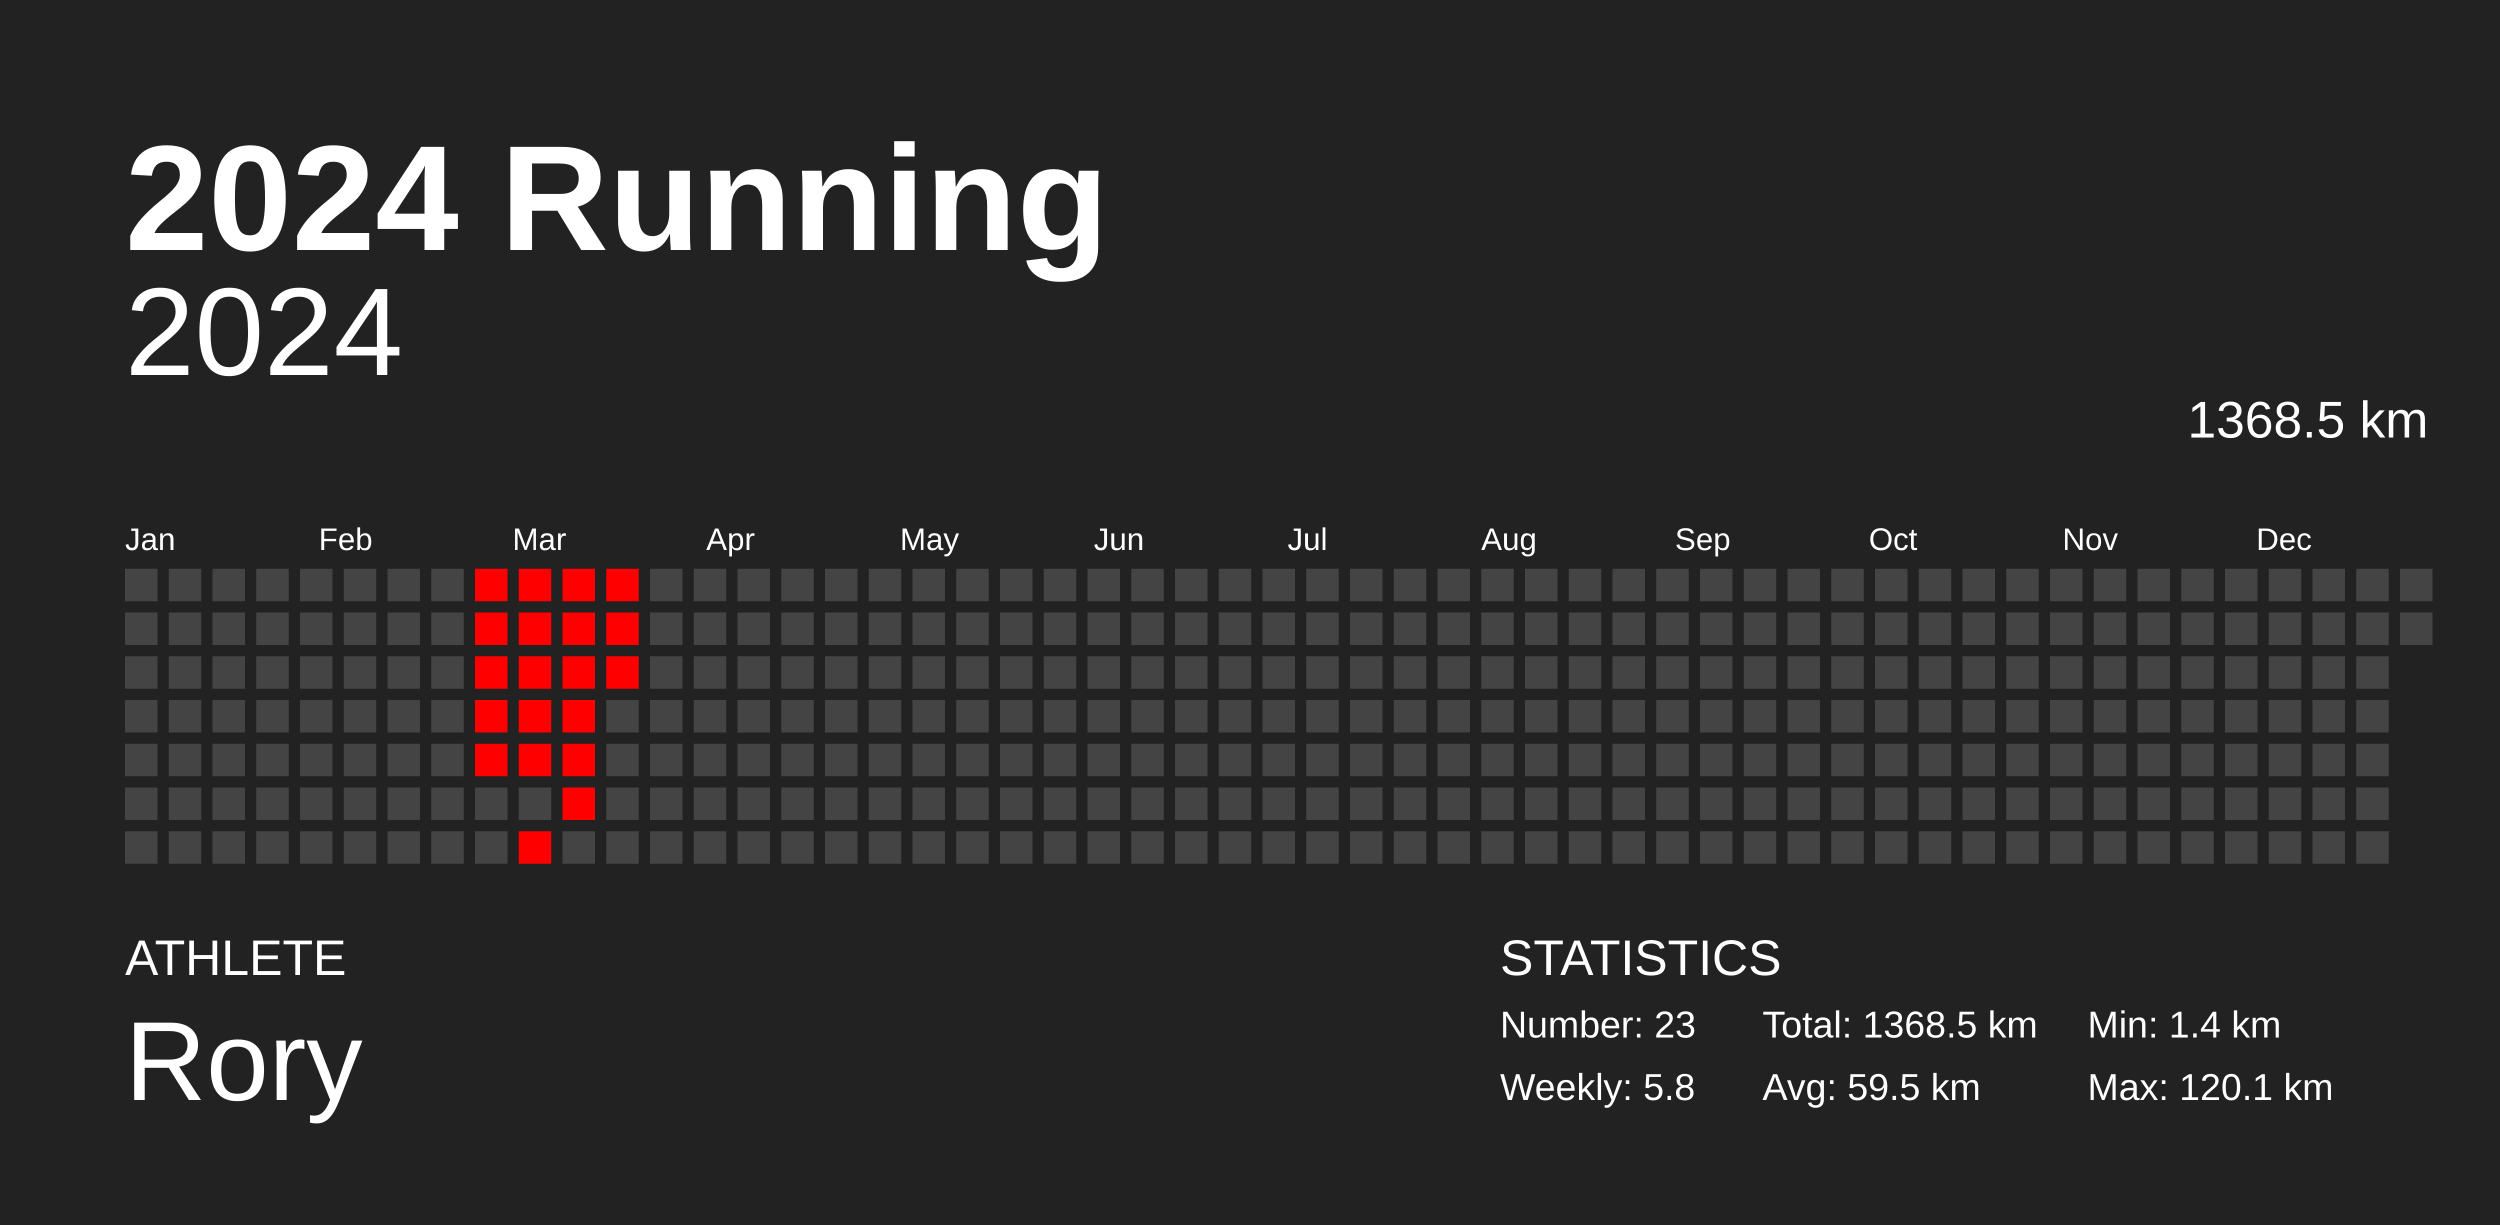
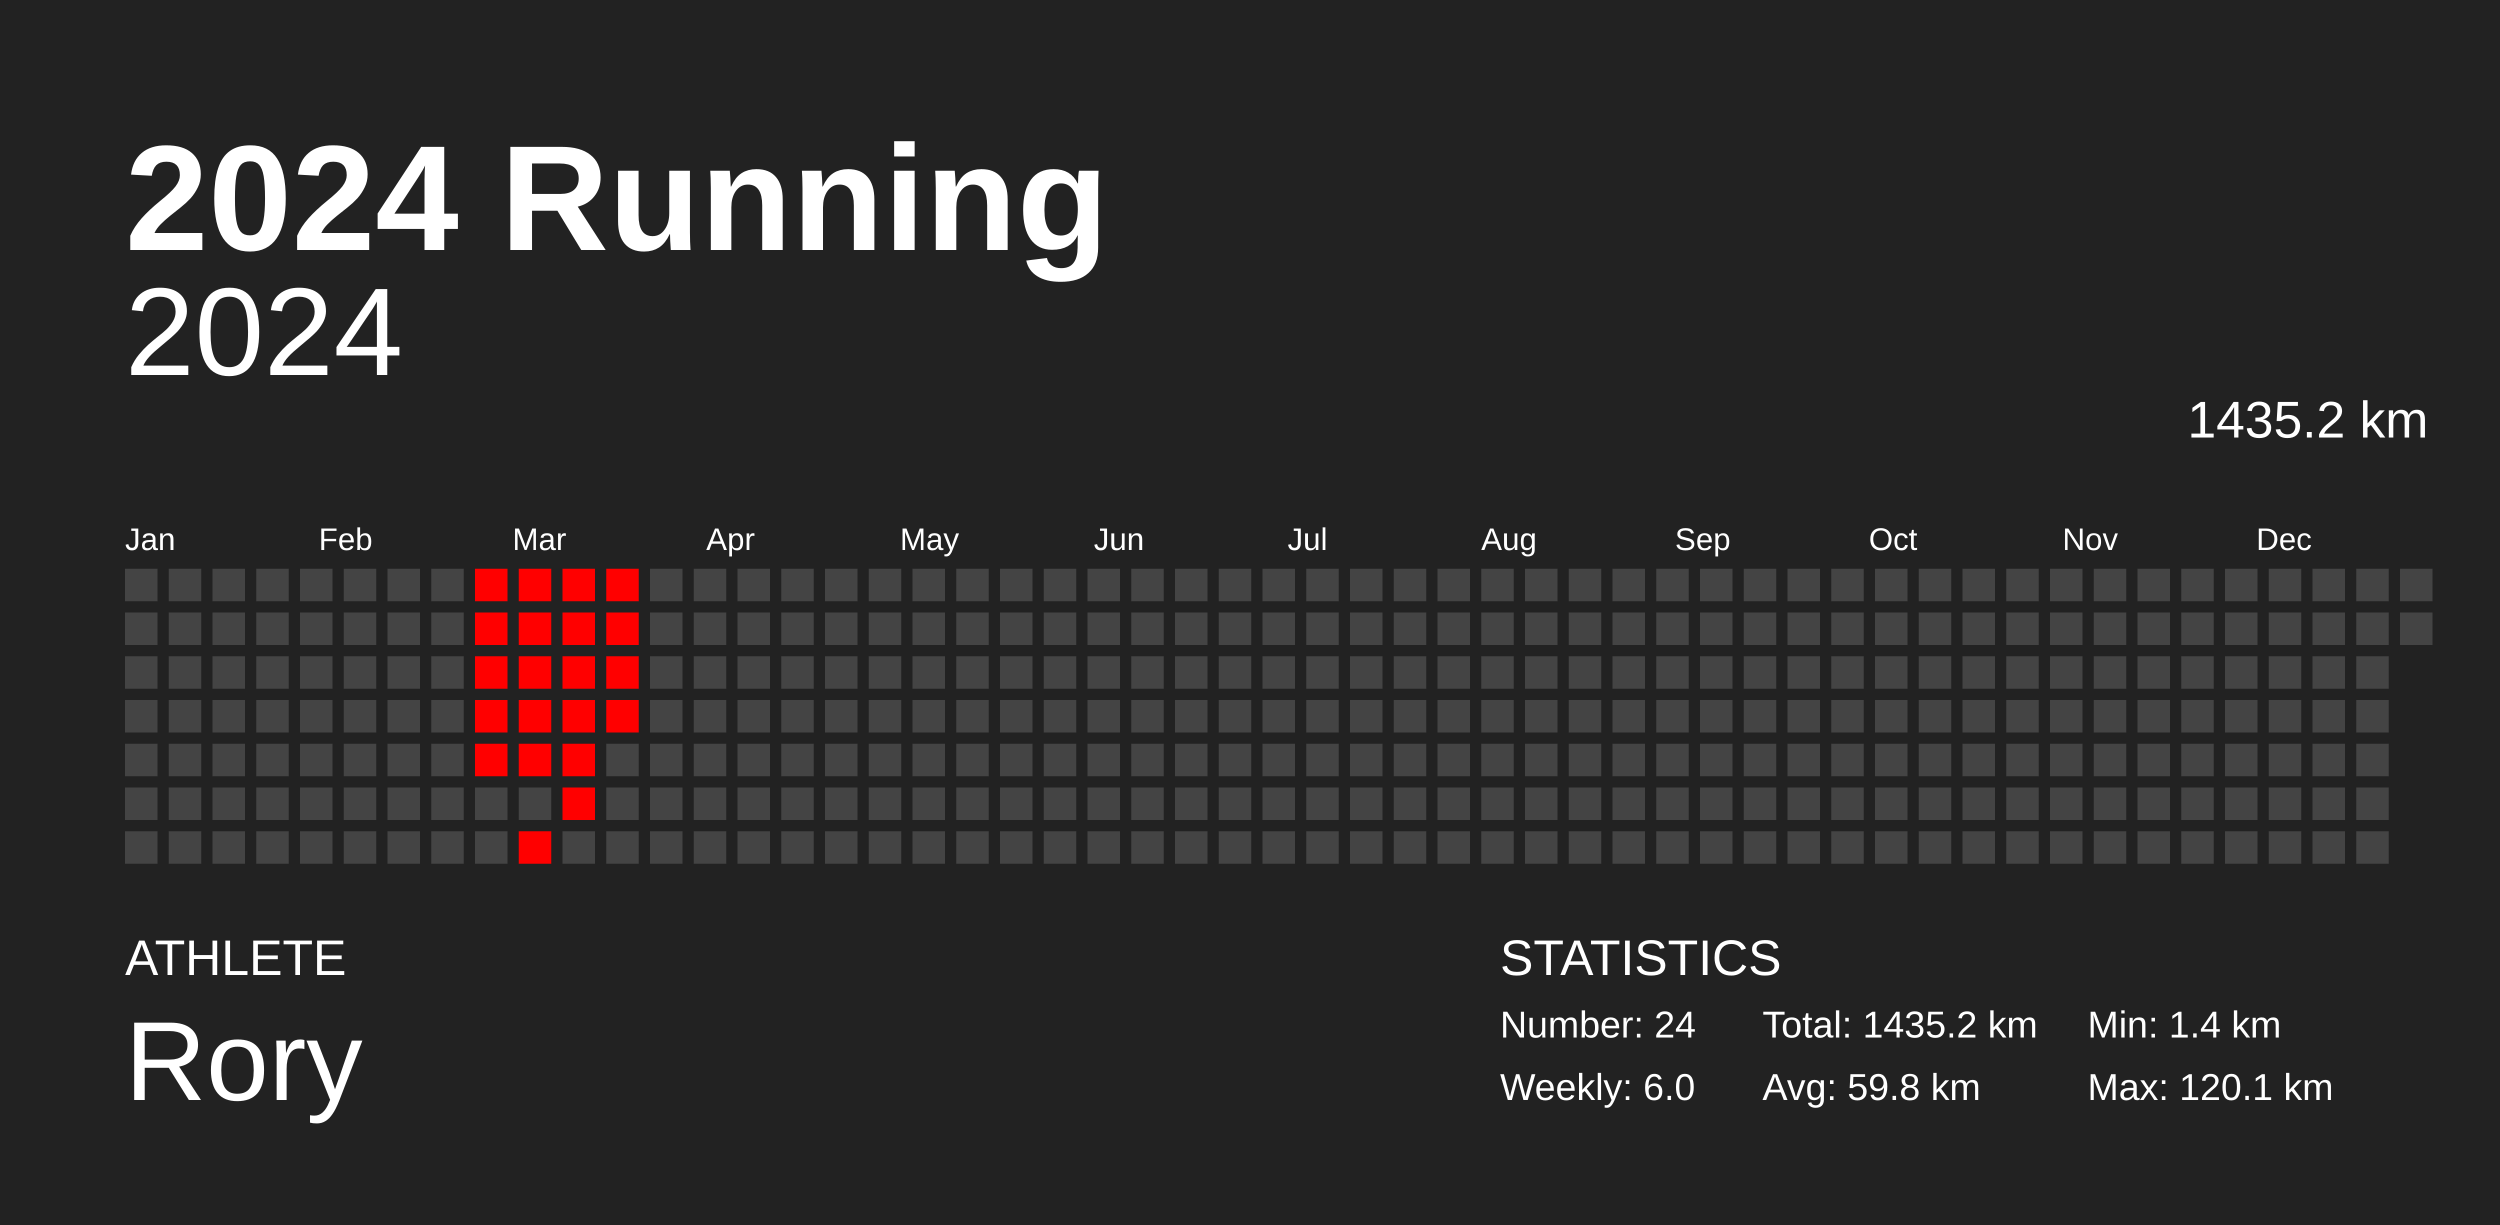
<svg xmlns="http://www.w3.org/2000/svg" baseProfile="full" height="98mm" version="1.1" viewBox="0,0,200,98" width="200mm">
  <defs />
  <rect fill="#222222" height="98" width="200" x="0" y="0" />
  <text fill="#FFFFFF" style="font-size:12px; font-family:Arial; font-weight:bold;" x="10" y="20">2024 Running</text>
  <text fill="#FFFFFF" style="font-size:4px; font-family:Arial" x="10" y="78">ATHLETE</text>
  <text fill="#FFFFFF" style="font-size:9px; font-family:Arial" x="10" y="88">Rory</text>
  <text fill="#FFFFFF" style="font-size:4px; font-family:Arial" x="120" y="78">STATISTICS</text>
-   <text fill="#FFFFFF" style="font-size:3px; font-family:Arial" x="120" y="83">Number: 23</text>
-   <text fill="#FFFFFF" style="font-size:3px; font-family:Arial" x="120" y="88">Weekly: 5.8</text>
-   <text fill="#FFFFFF" style="font-size:3px; font-family:Arial" x="141" y="83">Total: 1368.5 km</text>
-   <text fill="#FFFFFF" style="font-size:3px; font-family:Arial" x="141" y="88">Avg: 59.5 km</text>
+   <text fill="#FFFFFF" style="font-size:3px; font-family:Arial" x="120" y="83">Number: 24</text>
+   <text fill="#FFFFFF" style="font-size:3px; font-family:Arial" x="120" y="88">Weekly: 6.0</text>
+   <text fill="#FFFFFF" style="font-size:3px; font-family:Arial" x="141" y="83">Total: 1435.2 km</text>
+   <text fill="#FFFFFF" style="font-size:3px; font-family:Arial" x="141" y="88">Avg: 59.8 km</text>
  <text fill="#FFFFFF" style="font-size:3px; font-family:Arial" x="167" y="83">Min: 1.4 km</text>
  <text fill="#FFFFFF" style="font-size:3px; font-family:Arial" x="167" y="88">Max: 120.1 km</text>
  <text alignment-baseline="hanging" fill="#FFFFFF" style="font-size:10.0px; font-family:Arial;" x="10" y="30">2024</text>
-   <text alignment-baseline="hanging" fill="#FFFFFF" style="font-size:4.125px; font-family:Arial;" x="175" y="35">1368.5 km</text>
+   <text alignment-baseline="hanging" fill="#FFFFFF" style="font-size:4.125px; font-family:Arial;" x="175" y="35">1435.2 km</text>
  <text fill="#FFFFFF" style="font-size:2.5px; font-family:Arial" x="10.0" y="44">Jan</text>
  <text fill="#FFFFFF" style="font-size:2.5px; font-family:Arial" x="25.5" y="44">Feb</text>
  <text fill="#FFFFFF" style="font-size:2.5px; font-family:Arial" x="41.0" y="44">Mar</text>
  <text fill="#FFFFFF" style="font-size:2.5px; font-family:Arial" x="56.5" y="44">Apr</text>
  <text fill="#FFFFFF" style="font-size:2.5px; font-family:Arial" x="72.0" y="44">May</text>
  <text fill="#FFFFFF" style="font-size:2.5px; font-family:Arial" x="87.5" y="44">Jun</text>
  <text fill="#FFFFFF" style="font-size:2.5px; font-family:Arial" x="103.0" y="44">Jul</text>
  <text fill="#FFFFFF" style="font-size:2.5px; font-family:Arial" x="118.5" y="44">Aug</text>
  <text fill="#FFFFFF" style="font-size:2.5px; font-family:Arial" x="134.0" y="44">Sep</text>
  <text fill="#FFFFFF" style="font-size:2.5px; font-family:Arial" x="149.5" y="44">Oct</text>
  <text fill="#FFFFFF" style="font-size:2.5px; font-family:Arial" x="165.0" y="44">Nov</text>
  <text fill="#FFFFFF" style="font-size:2.5px; font-family:Arial" x="180.5" y="44">Dec</text>
  <rect fill="#444444" height="2.6" width="2.6" x="10.0" y="45.5" />
  <rect fill="#444444" height="2.6" width="2.6" x="10.0" y="49.0" />
  <rect fill="#444444" height="2.6" width="2.6" x="10.0" y="52.5" />
  <rect fill="#444444" height="2.6" width="2.6" x="10.0" y="56.0" />
  <rect fill="#444444" height="2.6" width="2.6" x="10.0" y="59.5" />
  <rect fill="#444444" height="2.6" width="2.6" x="10.0" y="63.0" />
  <rect fill="#444444" height="2.6" width="2.6" x="10.0" y="66.5" />
  <rect fill="#444444" height="2.6" width="2.6" x="13.5" y="45.5" />
  <rect fill="#444444" height="2.6" width="2.6" x="13.5" y="49.0" />
  <rect fill="#444444" height="2.6" width="2.6" x="13.5" y="52.5" />
  <rect fill="#444444" height="2.6" width="2.6" x="13.5" y="56.0" />
  <rect fill="#444444" height="2.6" width="2.6" x="13.5" y="59.5" />
  <rect fill="#444444" height="2.6" width="2.6" x="13.5" y="63.0" />
  <rect fill="#444444" height="2.6" width="2.6" x="13.5" y="66.5" />
  <rect fill="#444444" height="2.6" width="2.6" x="17.0" y="45.5" />
  <rect fill="#444444" height="2.6" width="2.6" x="17.0" y="49.0" />
  <rect fill="#444444" height="2.6" width="2.6" x="17.0" y="52.5" />
  <rect fill="#444444" height="2.6" width="2.6" x="17.0" y="56.0" />
  <rect fill="#444444" height="2.6" width="2.6" x="17.0" y="59.5" />
  <rect fill="#444444" height="2.6" width="2.6" x="17.0" y="63.0" />
  <rect fill="#444444" height="2.6" width="2.6" x="17.0" y="66.5" />
  <rect fill="#444444" height="2.6" width="2.6" x="20.5" y="45.5" />
  <rect fill="#444444" height="2.6" width="2.6" x="20.5" y="49.0" />
  <rect fill="#444444" height="2.6" width="2.6" x="20.5" y="52.5" />
  <rect fill="#444444" height="2.6" width="2.6" x="20.5" y="56.0" />
  <rect fill="#444444" height="2.6" width="2.6" x="20.5" y="59.5" />
  <rect fill="#444444" height="2.6" width="2.6" x="20.5" y="63.0" />
  <rect fill="#444444" height="2.6" width="2.6" x="20.5" y="66.5" />
  <rect fill="#444444" height="2.6" width="2.6" x="24.0" y="45.5" />
  <rect fill="#444444" height="2.6" width="2.6" x="24.0" y="49.0" />
  <rect fill="#444444" height="2.6" width="2.6" x="24.0" y="52.5" />
  <rect fill="#444444" height="2.6" width="2.6" x="24.0" y="56.0" />
  <rect fill="#444444" height="2.6" width="2.6" x="24.0" y="59.5" />
  <rect fill="#444444" height="2.6" width="2.6" x="24.0" y="63.0" />
  <rect fill="#444444" height="2.6" width="2.6" x="24.0" y="66.5" />
  <rect fill="#444444" height="2.6" width="2.6" x="27.5" y="45.5" />
  <rect fill="#444444" height="2.6" width="2.6" x="27.5" y="49.0" />
  <rect fill="#444444" height="2.6" width="2.6" x="27.5" y="52.5" />
  <rect fill="#444444" height="2.6" width="2.6" x="27.5" y="56.0" />
  <rect fill="#444444" height="2.6" width="2.6" x="27.5" y="59.5" />
  <rect fill="#444444" height="2.6" width="2.6" x="27.5" y="63.0" />
  <rect fill="#444444" height="2.6" width="2.6" x="27.5" y="66.5" />
  <rect fill="#444444" height="2.6" width="2.6" x="31.0" y="45.5" />
  <rect fill="#444444" height="2.6" width="2.6" x="31.0" y="49.0" />
  <rect fill="#444444" height="2.6" width="2.6" x="31.0" y="52.5" />
  <rect fill="#444444" height="2.6" width="2.6" x="31.0" y="56.0" />
  <rect fill="#444444" height="2.6" width="2.6" x="31.0" y="59.5" />
  <rect fill="#444444" height="2.6" width="2.6" x="31.0" y="63.0" />
  <rect fill="#444444" height="2.6" width="2.6" x="31.0" y="66.5" />
  <rect fill="#444444" height="2.6" width="2.6" x="34.5" y="45.5" />
  <rect fill="#444444" height="2.6" width="2.6" x="34.5" y="49.0" />
  <rect fill="#444444" height="2.6" width="2.6" x="34.5" y="52.5" />
  <rect fill="#444444" height="2.6" width="2.6" x="34.5" y="56.0" />
  <rect fill="#444444" height="2.6" width="2.6" x="34.5" y="59.5" />
  <rect fill="#444444" height="2.6" width="2.6" x="34.5" y="63.0" />
  <rect fill="#444444" height="2.6" width="2.6" x="34.5" y="66.5" />
  <rect fill="red" height="2.6" width="2.6" x="38.0" y="45.5" />
  <rect fill="red" height="2.6" width="2.6" x="38.0" y="49.0" />
  <rect fill="red" height="2.6" width="2.6" x="38.0" y="52.5" />
  <rect fill="red" height="2.6" width="2.6" x="38.0" y="56.0" />
  <rect fill="red" height="2.6" width="2.6" x="38.0" y="59.5" />
  <rect fill="#444444" height="2.6" width="2.6" x="38.0" y="63.0" />
  <rect fill="#444444" height="2.6" width="2.6" x="38.0" y="66.5" />
  <rect fill="red" height="2.6" width="2.6" x="41.5" y="45.5" />
  <rect fill="red" height="2.6" width="2.6" x="41.5" y="49.0" />
  <rect fill="red" height="2.6" width="2.6" x="41.5" y="52.5" />
  <rect fill="red" height="2.6" width="2.6" x="41.5" y="56.0" />
  <rect fill="red" height="2.6" width="2.6" x="41.5" y="59.5" />
  <rect fill="#444444" height="2.6" width="2.6" x="41.5" y="63.0" />
  <rect fill="red" height="2.6" width="2.6" x="41.5" y="66.5" />
  <rect fill="red" height="2.6" width="2.6" x="45.0" y="45.5" />
  <rect fill="red" height="2.6" width="2.6" x="45.0" y="49.0" />
  <rect fill="red" height="2.6" width="2.6" x="45.0" y="52.5" />
  <rect fill="red" height="2.6" width="2.6" x="45.0" y="56.0" />
  <rect fill="red" height="2.6" width="2.6" x="45.0" y="59.5" />
  <rect fill="red" height="2.6" width="2.6" x="45.0" y="63.0" />
  <rect fill="#444444" height="2.6" width="2.6" x="45.0" y="66.5" />
  <rect fill="red" height="2.6" width="2.6" x="48.5" y="45.5" />
  <rect fill="red" height="2.6" width="2.6" x="48.5" y="49.0" />
  <rect fill="red" height="2.6" width="2.6" x="48.5" y="52.5" />
-   <rect fill="#444444" height="2.6" width="2.6" x="48.5" y="56.0" />
+   <rect fill="red" height="2.6" width="2.6" x="48.5" y="56.0" />
  <rect fill="#444444" height="2.6" width="2.6" x="48.5" y="59.5" />
  <rect fill="#444444" height="2.6" width="2.6" x="48.5" y="63.0" />
  <rect fill="#444444" height="2.6" width="2.6" x="48.5" y="66.5" />
  <rect fill="#444444" height="2.6" width="2.6" x="52.0" y="45.5" />
  <rect fill="#444444" height="2.6" width="2.6" x="52.0" y="49.0" />
  <rect fill="#444444" height="2.6" width="2.6" x="52.0" y="52.5" />
  <rect fill="#444444" height="2.6" width="2.6" x="52.0" y="56.0" />
  <rect fill="#444444" height="2.6" width="2.6" x="52.0" y="59.5" />
  <rect fill="#444444" height="2.6" width="2.6" x="52.0" y="63.0" />
  <rect fill="#444444" height="2.6" width="2.6" x="52.0" y="66.5" />
  <rect fill="#444444" height="2.6" width="2.6" x="55.5" y="45.5" />
  <rect fill="#444444" height="2.6" width="2.6" x="55.5" y="49.0" />
  <rect fill="#444444" height="2.6" width="2.6" x="55.5" y="52.5" />
  <rect fill="#444444" height="2.6" width="2.6" x="55.5" y="56.0" />
  <rect fill="#444444" height="2.6" width="2.6" x="55.5" y="59.5" />
  <rect fill="#444444" height="2.6" width="2.6" x="55.5" y="63.0" />
  <rect fill="#444444" height="2.6" width="2.6" x="55.5" y="66.5" />
  <rect fill="#444444" height="2.6" width="2.6" x="59.0" y="45.5" />
  <rect fill="#444444" height="2.6" width="2.6" x="59.0" y="49.0" />
  <rect fill="#444444" height="2.6" width="2.6" x="59.0" y="52.5" />
  <rect fill="#444444" height="2.6" width="2.6" x="59.0" y="56.0" />
  <rect fill="#444444" height="2.6" width="2.6" x="59.0" y="59.5" />
  <rect fill="#444444" height="2.6" width="2.6" x="59.0" y="63.0" />
  <rect fill="#444444" height="2.6" width="2.6" x="59.0" y="66.5" />
  <rect fill="#444444" height="2.6" width="2.6" x="62.5" y="45.5" />
  <rect fill="#444444" height="2.6" width="2.6" x="62.5" y="49.0" />
  <rect fill="#444444" height="2.6" width="2.6" x="62.5" y="52.5" />
  <rect fill="#444444" height="2.6" width="2.6" x="62.5" y="56.0" />
  <rect fill="#444444" height="2.6" width="2.6" x="62.5" y="59.5" />
  <rect fill="#444444" height="2.6" width="2.6" x="62.5" y="63.0" />
  <rect fill="#444444" height="2.6" width="2.6" x="62.5" y="66.5" />
  <rect fill="#444444" height="2.6" width="2.6" x="66.0" y="45.5" />
  <rect fill="#444444" height="2.6" width="2.6" x="66.0" y="49.0" />
  <rect fill="#444444" height="2.6" width="2.6" x="66.0" y="52.5" />
  <rect fill="#444444" height="2.6" width="2.6" x="66.0" y="56.0" />
  <rect fill="#444444" height="2.6" width="2.6" x="66.0" y="59.5" />
  <rect fill="#444444" height="2.6" width="2.6" x="66.0" y="63.0" />
  <rect fill="#444444" height="2.6" width="2.6" x="66.0" y="66.5" />
  <rect fill="#444444" height="2.6" width="2.6" x="69.5" y="45.5" />
  <rect fill="#444444" height="2.6" width="2.6" x="69.5" y="49.0" />
  <rect fill="#444444" height="2.6" width="2.6" x="69.5" y="52.5" />
  <rect fill="#444444" height="2.6" width="2.6" x="69.5" y="56.0" />
  <rect fill="#444444" height="2.6" width="2.6" x="69.5" y="59.5" />
  <rect fill="#444444" height="2.6" width="2.6" x="69.5" y="63.0" />
  <rect fill="#444444" height="2.6" width="2.6" x="69.5" y="66.5" />
  <rect fill="#444444" height="2.6" width="2.6" x="73.0" y="45.5" />
  <rect fill="#444444" height="2.6" width="2.6" x="73.0" y="49.0" />
  <rect fill="#444444" height="2.6" width="2.6" x="73.0" y="52.5" />
  <rect fill="#444444" height="2.6" width="2.6" x="73.0" y="56.0" />
  <rect fill="#444444" height="2.6" width="2.6" x="73.0" y="59.5" />
  <rect fill="#444444" height="2.6" width="2.6" x="73.0" y="63.0" />
  <rect fill="#444444" height="2.6" width="2.6" x="73.0" y="66.5" />
  <rect fill="#444444" height="2.6" width="2.6" x="76.5" y="45.5" />
  <rect fill="#444444" height="2.6" width="2.6" x="76.5" y="49.0" />
  <rect fill="#444444" height="2.6" width="2.6" x="76.5" y="52.5" />
  <rect fill="#444444" height="2.6" width="2.6" x="76.5" y="56.0" />
  <rect fill="#444444" height="2.6" width="2.6" x="76.5" y="59.5" />
  <rect fill="#444444" height="2.6" width="2.6" x="76.5" y="63.0" />
  <rect fill="#444444" height="2.6" width="2.6" x="76.5" y="66.5" />
  <rect fill="#444444" height="2.6" width="2.6" x="80.0" y="45.5" />
  <rect fill="#444444" height="2.6" width="2.6" x="80.0" y="49.0" />
  <rect fill="#444444" height="2.6" width="2.6" x="80.0" y="52.5" />
  <rect fill="#444444" height="2.6" width="2.6" x="80.0" y="56.0" />
  <rect fill="#444444" height="2.6" width="2.6" x="80.0" y="59.5" />
  <rect fill="#444444" height="2.6" width="2.6" x="80.0" y="63.0" />
  <rect fill="#444444" height="2.6" width="2.6" x="80.0" y="66.5" />
  <rect fill="#444444" height="2.6" width="2.6" x="83.5" y="45.5" />
  <rect fill="#444444" height="2.6" width="2.6" x="83.5" y="49.0" />
  <rect fill="#444444" height="2.6" width="2.6" x="83.5" y="52.5" />
  <rect fill="#444444" height="2.6" width="2.6" x="83.5" y="56.0" />
  <rect fill="#444444" height="2.6" width="2.6" x="83.5" y="59.5" />
  <rect fill="#444444" height="2.6" width="2.6" x="83.5" y="63.0" />
  <rect fill="#444444" height="2.6" width="2.6" x="83.5" y="66.5" />
  <rect fill="#444444" height="2.6" width="2.6" x="87.0" y="45.5" />
  <rect fill="#444444" height="2.6" width="2.6" x="87.0" y="49.0" />
  <rect fill="#444444" height="2.6" width="2.6" x="87.0" y="52.5" />
  <rect fill="#444444" height="2.6" width="2.6" x="87.0" y="56.0" />
  <rect fill="#444444" height="2.6" width="2.6" x="87.0" y="59.5" />
  <rect fill="#444444" height="2.6" width="2.6" x="87.0" y="63.0" />
  <rect fill="#444444" height="2.6" width="2.6" x="87.0" y="66.5" />
  <rect fill="#444444" height="2.6" width="2.6" x="90.5" y="45.5" />
  <rect fill="#444444" height="2.6" width="2.6" x="90.5" y="49.0" />
  <rect fill="#444444" height="2.6" width="2.6" x="90.5" y="52.5" />
  <rect fill="#444444" height="2.6" width="2.6" x="90.5" y="56.0" />
  <rect fill="#444444" height="2.6" width="2.6" x="90.5" y="59.5" />
  <rect fill="#444444" height="2.6" width="2.6" x="90.5" y="63.0" />
  <rect fill="#444444" height="2.6" width="2.6" x="90.5" y="66.5" />
  <rect fill="#444444" height="2.6" width="2.6" x="94.0" y="45.5" />
  <rect fill="#444444" height="2.6" width="2.6" x="94.0" y="49.0" />
  <rect fill="#444444" height="2.6" width="2.6" x="94.0" y="52.5" />
  <rect fill="#444444" height="2.6" width="2.6" x="94.0" y="56.0" />
  <rect fill="#444444" height="2.6" width="2.6" x="94.0" y="59.5" />
  <rect fill="#444444" height="2.6" width="2.6" x="94.0" y="63.0" />
  <rect fill="#444444" height="2.6" width="2.6" x="94.0" y="66.5" />
  <rect fill="#444444" height="2.6" width="2.6" x="97.5" y="45.5" />
  <rect fill="#444444" height="2.6" width="2.6" x="97.5" y="49.0" />
  <rect fill="#444444" height="2.6" width="2.6" x="97.5" y="52.5" />
  <rect fill="#444444" height="2.6" width="2.6" x="97.5" y="56.0" />
  <rect fill="#444444" height="2.6" width="2.6" x="97.5" y="59.5" />
  <rect fill="#444444" height="2.6" width="2.6" x="97.5" y="63.0" />
  <rect fill="#444444" height="2.6" width="2.6" x="97.5" y="66.5" />
  <rect fill="#444444" height="2.6" width="2.6" x="101.0" y="45.5" />
  <rect fill="#444444" height="2.6" width="2.6" x="101.0" y="49.0" />
  <rect fill="#444444" height="2.6" width="2.6" x="101.0" y="52.5" />
  <rect fill="#444444" height="2.6" width="2.6" x="101.0" y="56.0" />
  <rect fill="#444444" height="2.6" width="2.6" x="101.0" y="59.5" />
  <rect fill="#444444" height="2.6" width="2.6" x="101.0" y="63.0" />
  <rect fill="#444444" height="2.6" width="2.6" x="101.0" y="66.5" />
  <rect fill="#444444" height="2.6" width="2.6" x="104.5" y="45.5" />
  <rect fill="#444444" height="2.6" width="2.6" x="104.5" y="49.0" />
  <rect fill="#444444" height="2.6" width="2.6" x="104.5" y="52.5" />
  <rect fill="#444444" height="2.6" width="2.6" x="104.5" y="56.0" />
  <rect fill="#444444" height="2.6" width="2.6" x="104.5" y="59.5" />
  <rect fill="#444444" height="2.6" width="2.6" x="104.5" y="63.0" />
  <rect fill="#444444" height="2.6" width="2.6" x="104.5" y="66.5" />
  <rect fill="#444444" height="2.6" width="2.6" x="108.0" y="45.5" />
  <rect fill="#444444" height="2.6" width="2.6" x="108.0" y="49.0" />
  <rect fill="#444444" height="2.6" width="2.6" x="108.0" y="52.5" />
  <rect fill="#444444" height="2.6" width="2.6" x="108.0" y="56.0" />
  <rect fill="#444444" height="2.6" width="2.6" x="108.0" y="59.5" />
  <rect fill="#444444" height="2.6" width="2.6" x="108.0" y="63.0" />
  <rect fill="#444444" height="2.6" width="2.6" x="108.0" y="66.5" />
  <rect fill="#444444" height="2.6" width="2.6" x="111.5" y="45.5" />
  <rect fill="#444444" height="2.6" width="2.6" x="111.5" y="49.0" />
  <rect fill="#444444" height="2.6" width="2.6" x="111.5" y="52.5" />
  <rect fill="#444444" height="2.6" width="2.6" x="111.5" y="56.0" />
  <rect fill="#444444" height="2.6" width="2.6" x="111.5" y="59.5" />
  <rect fill="#444444" height="2.6" width="2.6" x="111.5" y="63.0" />
  <rect fill="#444444" height="2.6" width="2.6" x="111.5" y="66.5" />
  <rect fill="#444444" height="2.6" width="2.6" x="115.0" y="45.5" />
  <rect fill="#444444" height="2.6" width="2.6" x="115.0" y="49.0" />
  <rect fill="#444444" height="2.6" width="2.6" x="115.0" y="52.5" />
  <rect fill="#444444" height="2.6" width="2.6" x="115.0" y="56.0" />
  <rect fill="#444444" height="2.6" width="2.6" x="115.0" y="59.5" />
  <rect fill="#444444" height="2.6" width="2.6" x="115.0" y="63.0" />
  <rect fill="#444444" height="2.6" width="2.6" x="115.0" y="66.5" />
  <rect fill="#444444" height="2.6" width="2.6" x="118.5" y="45.5" />
  <rect fill="#444444" height="2.6" width="2.6" x="118.5" y="49.0" />
  <rect fill="#444444" height="2.6" width="2.6" x="118.5" y="52.5" />
  <rect fill="#444444" height="2.6" width="2.6" x="118.5" y="56.0" />
  <rect fill="#444444" height="2.6" width="2.6" x="118.5" y="59.5" />
  <rect fill="#444444" height="2.6" width="2.6" x="118.5" y="63.0" />
  <rect fill="#444444" height="2.6" width="2.6" x="118.5" y="66.5" />
  <rect fill="#444444" height="2.6" width="2.6" x="122.0" y="45.5" />
  <rect fill="#444444" height="2.6" width="2.6" x="122.0" y="49.0" />
  <rect fill="#444444" height="2.6" width="2.6" x="122.0" y="52.5" />
  <rect fill="#444444" height="2.6" width="2.6" x="122.0" y="56.0" />
  <rect fill="#444444" height="2.6" width="2.6" x="122.0" y="59.5" />
  <rect fill="#444444" height="2.6" width="2.6" x="122.0" y="63.0" />
  <rect fill="#444444" height="2.6" width="2.6" x="122.0" y="66.5" />
  <rect fill="#444444" height="2.6" width="2.6" x="125.5" y="45.5" />
  <rect fill="#444444" height="2.6" width="2.6" x="125.5" y="49.0" />
  <rect fill="#444444" height="2.6" width="2.6" x="125.5" y="52.5" />
  <rect fill="#444444" height="2.6" width="2.6" x="125.5" y="56.0" />
  <rect fill="#444444" height="2.6" width="2.6" x="125.5" y="59.5" />
  <rect fill="#444444" height="2.6" width="2.6" x="125.5" y="63.0" />
  <rect fill="#444444" height="2.6" width="2.6" x="125.5" y="66.5" />
  <rect fill="#444444" height="2.6" width="2.6" x="129.0" y="45.5" />
  <rect fill="#444444" height="2.6" width="2.6" x="129.0" y="49.0" />
  <rect fill="#444444" height="2.6" width="2.6" x="129.0" y="52.5" />
  <rect fill="#444444" height="2.6" width="2.6" x="129.0" y="56.0" />
  <rect fill="#444444" height="2.6" width="2.6" x="129.0" y="59.5" />
  <rect fill="#444444" height="2.6" width="2.6" x="129.0" y="63.0" />
  <rect fill="#444444" height="2.6" width="2.6" x="129.0" y="66.5" />
  <rect fill="#444444" height="2.6" width="2.6" x="132.5" y="45.5" />
  <rect fill="#444444" height="2.6" width="2.6" x="132.5" y="49.0" />
  <rect fill="#444444" height="2.6" width="2.6" x="132.5" y="52.5" />
  <rect fill="#444444" height="2.6" width="2.6" x="132.5" y="56.0" />
  <rect fill="#444444" height="2.6" width="2.6" x="132.5" y="59.5" />
  <rect fill="#444444" height="2.6" width="2.6" x="132.5" y="63.0" />
  <rect fill="#444444" height="2.6" width="2.6" x="132.5" y="66.5" />
  <rect fill="#444444" height="2.6" width="2.6" x="136.0" y="45.5" />
  <rect fill="#444444" height="2.6" width="2.6" x="136.0" y="49.0" />
  <rect fill="#444444" height="2.6" width="2.6" x="136.0" y="52.5" />
  <rect fill="#444444" height="2.6" width="2.6" x="136.0" y="56.0" />
  <rect fill="#444444" height="2.6" width="2.6" x="136.0" y="59.5" />
  <rect fill="#444444" height="2.6" width="2.6" x="136.0" y="63.0" />
  <rect fill="#444444" height="2.6" width="2.6" x="136.0" y="66.5" />
  <rect fill="#444444" height="2.6" width="2.6" x="139.5" y="45.5" />
  <rect fill="#444444" height="2.6" width="2.6" x="139.5" y="49.0" />
  <rect fill="#444444" height="2.6" width="2.6" x="139.5" y="52.5" />
  <rect fill="#444444" height="2.6" width="2.6" x="139.5" y="56.0" />
  <rect fill="#444444" height="2.6" width="2.6" x="139.5" y="59.5" />
  <rect fill="#444444" height="2.6" width="2.6" x="139.5" y="63.0" />
  <rect fill="#444444" height="2.6" width="2.6" x="139.5" y="66.5" />
  <rect fill="#444444" height="2.6" width="2.6" x="143.0" y="45.5" />
  <rect fill="#444444" height="2.6" width="2.6" x="143.0" y="49.0" />
  <rect fill="#444444" height="2.6" width="2.6" x="143.0" y="52.5" />
  <rect fill="#444444" height="2.6" width="2.6" x="143.0" y="56.0" />
  <rect fill="#444444" height="2.6" width="2.6" x="143.0" y="59.5" />
  <rect fill="#444444" height="2.6" width="2.6" x="143.0" y="63.0" />
  <rect fill="#444444" height="2.6" width="2.6" x="143.0" y="66.5" />
  <rect fill="#444444" height="2.6" width="2.6" x="146.5" y="45.5" />
  <rect fill="#444444" height="2.6" width="2.6" x="146.5" y="49.0" />
  <rect fill="#444444" height="2.6" width="2.6" x="146.5" y="52.5" />
  <rect fill="#444444" height="2.6" width="2.6" x="146.5" y="56.0" />
  <rect fill="#444444" height="2.6" width="2.6" x="146.5" y="59.5" />
  <rect fill="#444444" height="2.6" width="2.6" x="146.5" y="63.0" />
  <rect fill="#444444" height="2.6" width="2.6" x="146.5" y="66.5" />
  <rect fill="#444444" height="2.6" width="2.6" x="150.0" y="45.5" />
  <rect fill="#444444" height="2.6" width="2.6" x="150.0" y="49.0" />
  <rect fill="#444444" height="2.6" width="2.6" x="150.0" y="52.5" />
  <rect fill="#444444" height="2.6" width="2.6" x="150.0" y="56.0" />
  <rect fill="#444444" height="2.6" width="2.6" x="150.0" y="59.5" />
  <rect fill="#444444" height="2.6" width="2.6" x="150.0" y="63.0" />
  <rect fill="#444444" height="2.6" width="2.6" x="150.0" y="66.5" />
  <rect fill="#444444" height="2.6" width="2.6" x="153.5" y="45.5" />
  <rect fill="#444444" height="2.6" width="2.6" x="153.5" y="49.0" />
  <rect fill="#444444" height="2.6" width="2.6" x="153.5" y="52.5" />
  <rect fill="#444444" height="2.6" width="2.6" x="153.5" y="56.0" />
  <rect fill="#444444" height="2.6" width="2.6" x="153.5" y="59.5" />
  <rect fill="#444444" height="2.6" width="2.6" x="153.5" y="63.0" />
  <rect fill="#444444" height="2.6" width="2.6" x="153.5" y="66.5" />
  <rect fill="#444444" height="2.6" width="2.6" x="157.0" y="45.5" />
  <rect fill="#444444" height="2.6" width="2.6" x="157.0" y="49.0" />
  <rect fill="#444444" height="2.6" width="2.6" x="157.0" y="52.5" />
  <rect fill="#444444" height="2.6" width="2.6" x="157.0" y="56.0" />
  <rect fill="#444444" height="2.6" width="2.6" x="157.0" y="59.5" />
  <rect fill="#444444" height="2.6" width="2.6" x="157.0" y="63.0" />
  <rect fill="#444444" height="2.6" width="2.6" x="157.0" y="66.5" />
  <rect fill="#444444" height="2.6" width="2.6" x="160.5" y="45.5" />
  <rect fill="#444444" height="2.6" width="2.6" x="160.5" y="49.0" />
  <rect fill="#444444" height="2.6" width="2.6" x="160.5" y="52.5" />
  <rect fill="#444444" height="2.6" width="2.6" x="160.5" y="56.0" />
  <rect fill="#444444" height="2.6" width="2.6" x="160.5" y="59.5" />
  <rect fill="#444444" height="2.6" width="2.6" x="160.5" y="63.0" />
  <rect fill="#444444" height="2.6" width="2.6" x="160.5" y="66.5" />
  <rect fill="#444444" height="2.6" width="2.6" x="164.0" y="45.5" />
  <rect fill="#444444" height="2.6" width="2.6" x="164.0" y="49.0" />
  <rect fill="#444444" height="2.6" width="2.6" x="164.0" y="52.5" />
  <rect fill="#444444" height="2.6" width="2.6" x="164.0" y="56.0" />
  <rect fill="#444444" height="2.6" width="2.6" x="164.0" y="59.5" />
  <rect fill="#444444" height="2.6" width="2.6" x="164.0" y="63.0" />
  <rect fill="#444444" height="2.6" width="2.6" x="164.0" y="66.5" />
  <rect fill="#444444" height="2.6" width="2.6" x="167.5" y="45.5" />
  <rect fill="#444444" height="2.6" width="2.6" x="167.5" y="49.0" />
  <rect fill="#444444" height="2.6" width="2.6" x="167.5" y="52.5" />
  <rect fill="#444444" height="2.6" width="2.6" x="167.5" y="56.0" />
  <rect fill="#444444" height="2.6" width="2.6" x="167.5" y="59.5" />
  <rect fill="#444444" height="2.6" width="2.6" x="167.5" y="63.0" />
  <rect fill="#444444" height="2.6" width="2.6" x="167.5" y="66.5" />
  <rect fill="#444444" height="2.6" width="2.6" x="171.0" y="45.5" />
  <rect fill="#444444" height="2.6" width="2.6" x="171.0" y="49.0" />
  <rect fill="#444444" height="2.6" width="2.6" x="171.0" y="52.5" />
  <rect fill="#444444" height="2.6" width="2.6" x="171.0" y="56.0" />
  <rect fill="#444444" height="2.6" width="2.6" x="171.0" y="59.5" />
  <rect fill="#444444" height="2.6" width="2.6" x="171.0" y="63.0" />
  <rect fill="#444444" height="2.6" width="2.6" x="171.0" y="66.5" />
  <rect fill="#444444" height="2.6" width="2.6" x="174.5" y="45.5" />
  <rect fill="#444444" height="2.6" width="2.6" x="174.5" y="49.0" />
  <rect fill="#444444" height="2.6" width="2.6" x="174.5" y="52.5" />
  <rect fill="#444444" height="2.6" width="2.6" x="174.5" y="56.0" />
  <rect fill="#444444" height="2.6" width="2.6" x="174.5" y="59.5" />
  <rect fill="#444444" height="2.6" width="2.6" x="174.5" y="63.0" />
  <rect fill="#444444" height="2.6" width="2.6" x="174.5" y="66.5" />
  <rect fill="#444444" height="2.6" width="2.6" x="178.0" y="45.5" />
  <rect fill="#444444" height="2.6" width="2.6" x="178.0" y="49.0" />
  <rect fill="#444444" height="2.6" width="2.6" x="178.0" y="52.5" />
  <rect fill="#444444" height="2.6" width="2.6" x="178.0" y="56.0" />
  <rect fill="#444444" height="2.6" width="2.6" x="178.0" y="59.5" />
  <rect fill="#444444" height="2.6" width="2.6" x="178.0" y="63.0" />
  <rect fill="#444444" height="2.6" width="2.6" x="178.0" y="66.5" />
  <rect fill="#444444" height="2.6" width="2.6" x="181.5" y="45.5" />
  <rect fill="#444444" height="2.6" width="2.6" x="181.5" y="49.0" />
  <rect fill="#444444" height="2.6" width="2.6" x="181.5" y="52.5" />
  <rect fill="#444444" height="2.6" width="2.6" x="181.5" y="56.0" />
  <rect fill="#444444" height="2.6" width="2.6" x="181.5" y="59.5" />
  <rect fill="#444444" height="2.6" width="2.6" x="181.5" y="63.0" />
  <rect fill="#444444" height="2.6" width="2.6" x="181.5" y="66.5" />
  <rect fill="#444444" height="2.6" width="2.6" x="185.0" y="45.5" />
  <rect fill="#444444" height="2.6" width="2.6" x="185.0" y="49.0" />
  <rect fill="#444444" height="2.6" width="2.6" x="185.0" y="52.5" />
  <rect fill="#444444" height="2.6" width="2.6" x="185.0" y="56.0" />
  <rect fill="#444444" height="2.6" width="2.6" x="185.0" y="59.5" />
  <rect fill="#444444" height="2.6" width="2.6" x="185.0" y="63.0" />
  <rect fill="#444444" height="2.6" width="2.6" x="185.0" y="66.5" />
  <rect fill="#444444" height="2.6" width="2.6" x="188.5" y="45.5" />
  <rect fill="#444444" height="2.6" width="2.6" x="188.5" y="49.0" />
  <rect fill="#444444" height="2.6" width="2.6" x="188.5" y="52.5" />
  <rect fill="#444444" height="2.6" width="2.6" x="188.5" y="56.0" />
  <rect fill="#444444" height="2.6" width="2.6" x="188.5" y="59.5" />
  <rect fill="#444444" height="2.6" width="2.6" x="188.5" y="63.0" />
  <rect fill="#444444" height="2.6" width="2.6" x="188.5" y="66.5" />
  <rect fill="#444444" height="2.6" width="2.6" x="192.0" y="45.5" />
  <rect fill="#444444" height="2.6" width="2.6" x="192.0" y="49.0" />
</svg>
